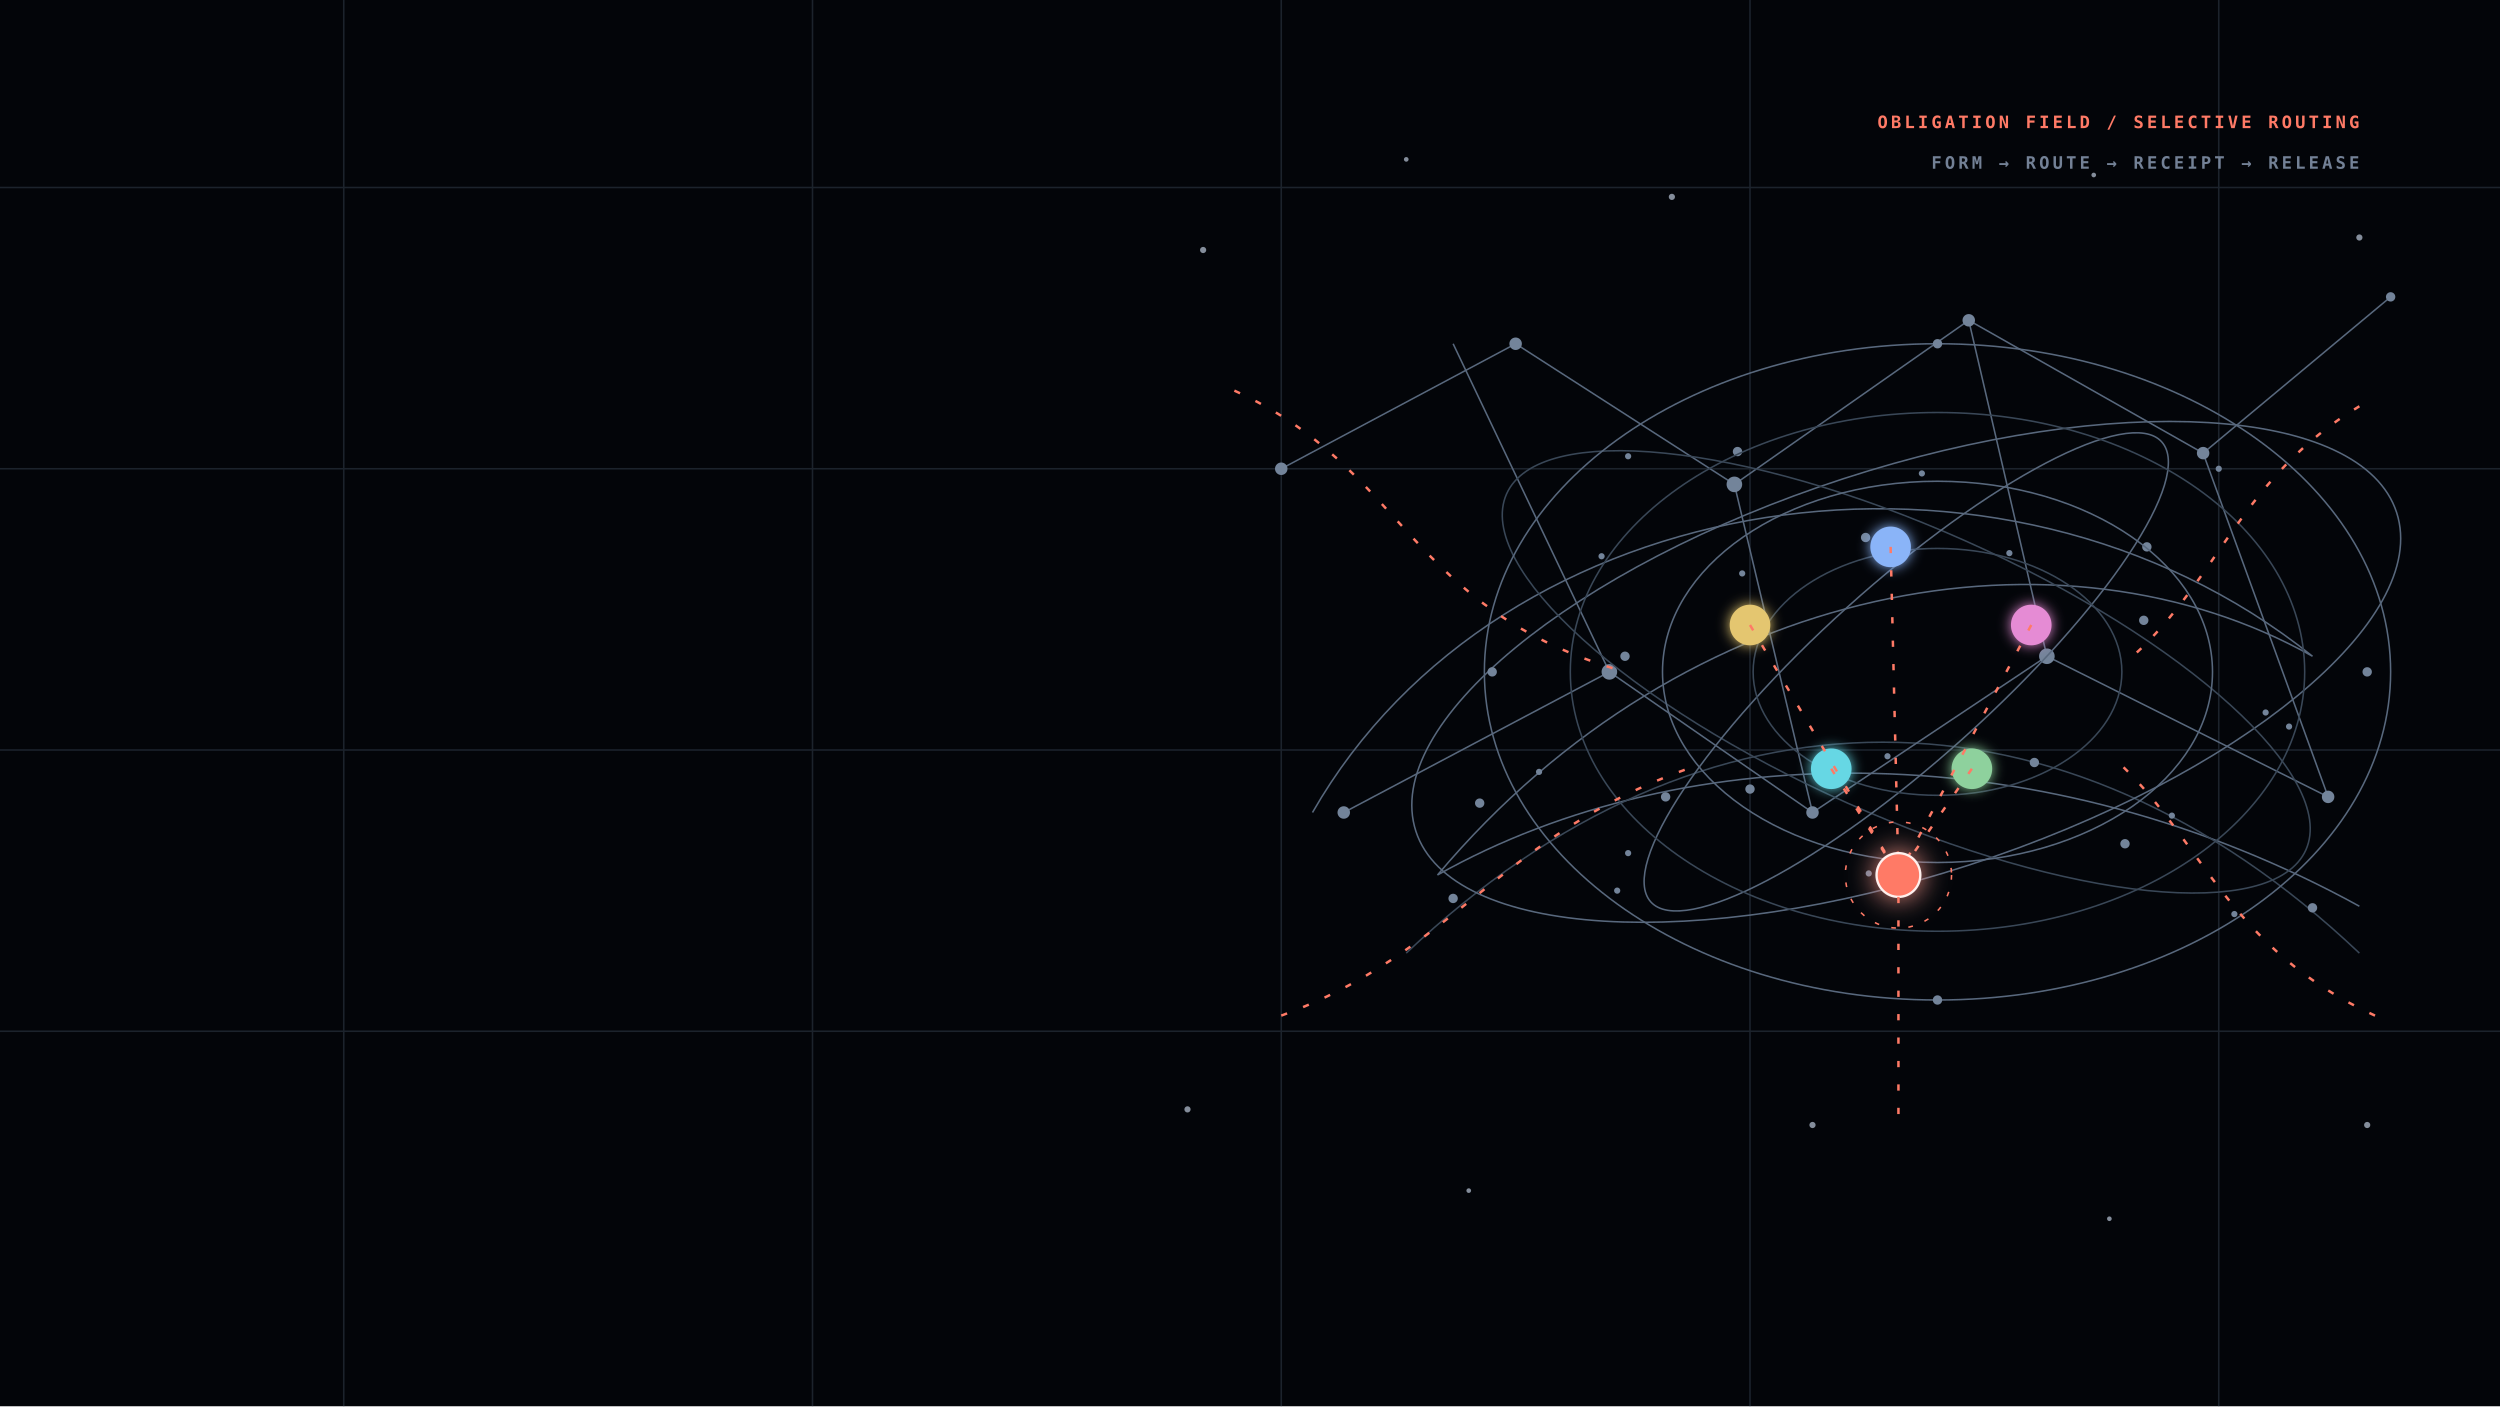
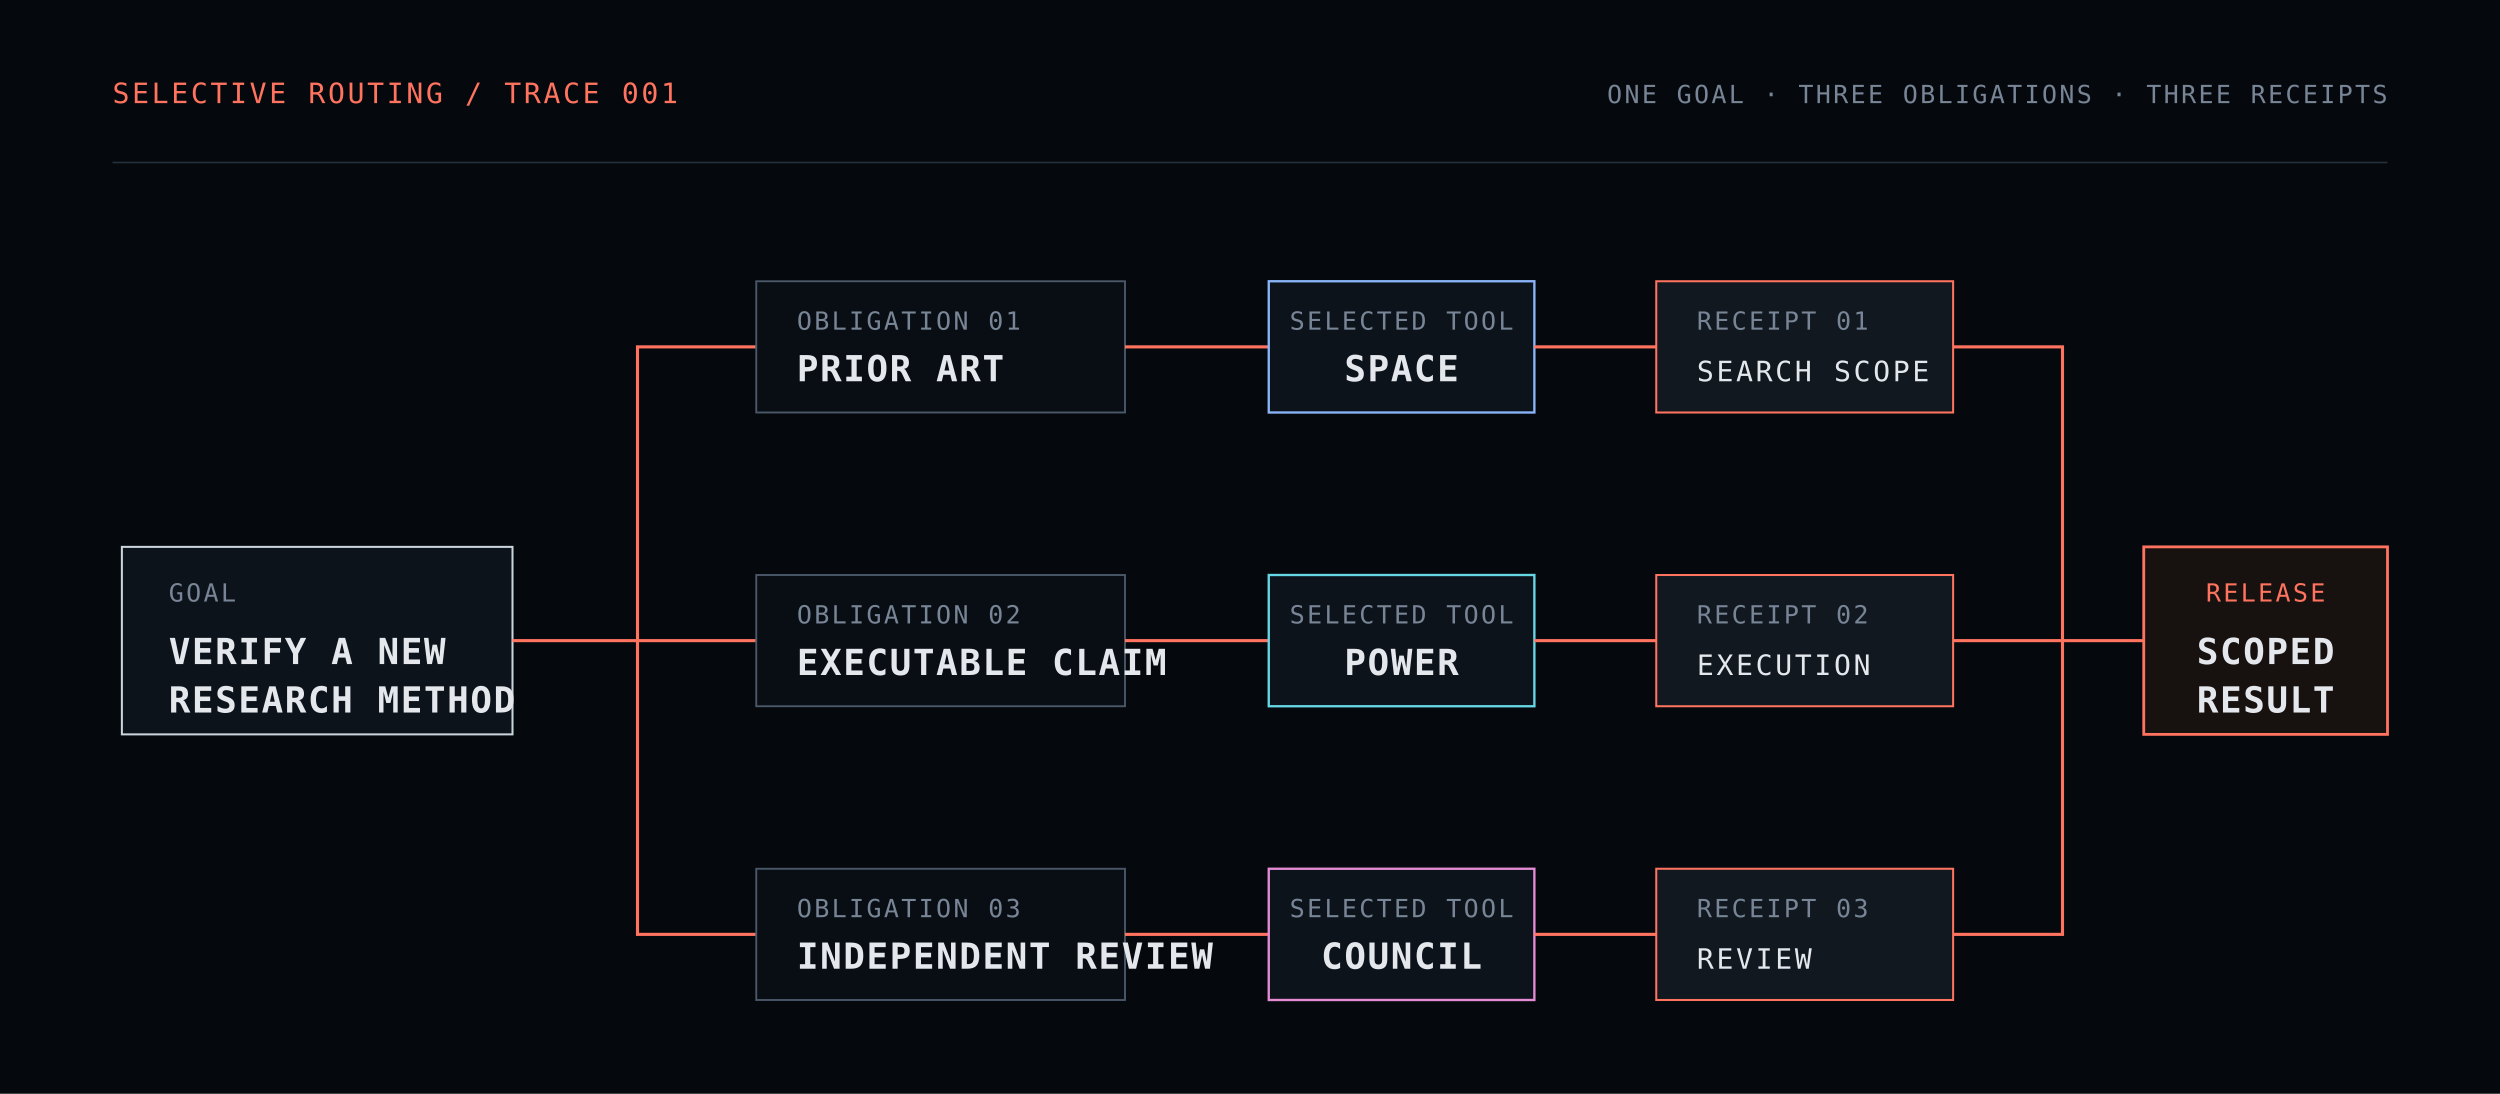
- <svg xmlns="http://www.w3.org/2000/svg" viewBox="0 0 1600 900" role="img" aria-labelledby="title desc">
+ <svg xmlns="http://www.w3.org/2000/svg" viewBox="0 0 1600 700" role="img" aria-labelledby="title desc">
  <defs>
-     <filter id="glow" x="-80%" y="-80%" width="260%" height="260%">
-       <feGaussianBlur stdDeviation="4" result="b" />
-       <feMerge>
-         <feMergeNode in="b" />
-         <feMergeNode in="SourceGraphic" />
-       </feMerge>
-     </filter>
-     <filter id="soft" x="-80%" y="-80%" width="260%" height="260%">
-       <feGaussianBlur stdDeviation="9" result="b" />
-       <feMerge>
-         <feMergeNode in="b" />
-         <feMergeNode in="SourceGraphic" />
-       </feMerge>
-     </filter>
    <style>
-       .bg{fill:#030509}.star{fill:#bac7d8}.faint{fill:#73849a}.edge{fill:none;stroke:#58687d;stroke-width:1}.edge2{fill:none;stroke:#394757;stroke-width:1}.hot{fill:none;stroke:#ff7a66;stroke-width:1.6;stroke-dasharray:4 11}.node{fill:#0b1119;stroke:#8c99aa;stroke-width:1}.mind{fill:#e4c66f}.space{fill:#8ab4f8}.reality{fill:#e58bd4}.power{fill:#66d7e4}.time{fill:#8ed19d}.release{fill:#ff7a66;stroke:#fff0ed;stroke-width:1.5}.label{font:700 11px Consolas,Menlo,monospace;letter-spacing:2px;fill:#738196}.accent{fill:#ff7a66}
-       .driftA{animation:driftA 18s ease-in-out infinite}.driftB{animation:driftB 24s ease-in-out infinite}.pulse{animation:pulse 3.8s ease-in-out infinite}.flow{animation:flow 9s linear infinite}.phaseA{animation:phaseA 32s ease-in-out infinite}.phaseB{animation:phaseB 32s ease-in-out infinite}.phaseC{animation:phaseC 32s ease-in-out infinite}.phaseD{animation:phaseD 32s ease-in-out infinite}
-       @keyframes driftA{0%,100%{transform:translate(0,0)}50%{transform:translate(18px,-8px)}}@keyframes driftB{0%,100%{transform:translate(0,0)}50%{transform:translate(-12px,10px)}}@keyframes pulse{0%,100%{opacity:.55}50%{opacity:1}}@keyframes flow{to{stroke-dashoffset:-180}}
-       @keyframes phaseA{0%,19%{opacity:.72}24%,100%{opacity:.12}}@keyframes phaseB{0%,20%{opacity:.10}25%,44%{opacity:.7}49%,100%{opacity:.10}}@keyframes phaseC{0%,45%{opacity:.10}50%,69%{opacity:.72}74%,100%{opacity:.10}}@keyframes phaseD{0%,70%{opacity:.10}75%,94%{opacity:.72}99%,100%{opacity:.10}}
-       @media(prefers-reduced-motion:reduce){*{animation:none!important}.phaseA{opacity:.5}.phaseB,.phaseC,.phaseD{opacity:.16}}
+       .bg{fill:#05080c}.rule{fill:none;stroke:#26313e;stroke-width:1}.route{fill:none;stroke:#ff735f;stroke-width:2}.box{fill:#090e14;stroke:#4a5869;stroke-width:1.2}.goal{fill:#0d131b;stroke:#cbd3dc;stroke-width:1.3}.tool{fill:#0d131b;stroke-width:1.5}.space{stroke:#8ab4f8}.power{stroke:#66d7e4}.council{stroke:#e58bd4}.receipt{fill:#111820;stroke:#ff735f;stroke-width:1.3}.release{fill:#17110f;stroke:#ff735f;stroke-width:1.8}.txt{fill:#e4e8ed}.dim{fill:#788596}.accent{fill:#ff735f}.mono{font-family:Consolas,Menlo,monospace}.tiny{font-size:16px;letter-spacing:1.5px}.small{font-size:18px;letter-spacing:1.7px}.label{font-size:23px;font-weight:700;letter-spacing:1px}
    </style>
  </defs>
-   <rect width="1600" height="900" class="bg" />
-   <g opacity=".45">
-     <path d="M0 120H1600M0 300H1600M0 480H1600M0 660H1600M220 0V900M520 0V900M820 0V900M1120 0V900M1420 0V900" class="edge2" />
-   </g>
-   <g class="phaseA driftA">
-     <path d="M840 520C960 310 1280 260 1480 420C1320 330 1080 370 920 560C1080 470 1310 470 1510 580" class="edge" />
-     <path d="M900 610C1090 430 1320 430 1510 610" class="edge2" />
-     <g class="faint">
-       <circle cx="930" cy="575" r="3" />
-       <circle cx="985" cy="494" r="2" />
-       <circle cx="1040" cy="420" r="3" />
-       <circle cx="1115" cy="367" r="2" />
-       <circle cx="1194" cy="344" r="3" />
-       <circle cx="1286" cy="354" r="2" />
-       <circle cx="1372" cy="397" r="3" />
-       <circle cx="1450" cy="456" r="2" />
-       <circle cx="1042" cy="546" r="2" />
-       <circle cx="1120" cy="505" r="3" />
-       <circle cx="1208" cy="484" r="2" />
-       <circle cx="1302" cy="488" r="3" />
-       <circle cx="1390" cy="522" r="2" />
-       <circle cx="1480" cy="581" r="3" />
-     </g>
-   </g>
-   <g class="phaseB driftB">
-     <path d="M820 300L970 220L1110 310L1260 205L1410 290L1530 190M860 520L1030 430L1160 520L1310 420L1490 510M930 220L1030 430M1110 310L1160 520M1260 205L1310 420M1410 290L1490 510" class="edge" />
-     <g class="faint">
-       <circle cx="820" cy="300" r="4" />
-       <circle cx="970" cy="220" r="4" />
-       <circle cx="1110" cy="310" r="5" />
-       <circle cx="1260" cy="205" r="4" />
-       <circle cx="1410" cy="290" r="4" />
-       <circle cx="1530" cy="190" r="3" />
-       <circle cx="860" cy="520" r="4" />
-       <circle cx="1030" cy="430" r="5" />
-       <circle cx="1160" cy="520" r="4" />
-       <circle cx="1310" cy="420" r="5" />
-       <circle cx="1490" cy="510" r="4" />
-     </g>
-   </g>
-   <g class="phaseC">
-     <ellipse cx="1220" cy="430" rx="330" ry="130" transform="rotate(-18 1220 430)" class="edge" />
-     <ellipse cx="1220" cy="430" rx="280" ry="92" transform="rotate(24 1220 430)" class="edge2" />
-     <ellipse cx="1220" cy="430" rx="220" ry="56" transform="rotate(-42 1220 430)" class="edge" />
-     <g class="faint">
-       <circle cx="947" cy="514" r="3" />
-       <circle cx="1025" cy="356" r="2" />
-       <circle cx="1112" cy="289" r="3" />
-       <circle cx="1230" cy="303" r="2" />
-       <circle cx="1374" cy="350" r="3" />
-       <circle cx="1465" cy="465" r="2" />
-       <circle cx="1360" cy="540" r="3" />
-       <circle cx="1196" cy="559" r="2" />
-       <circle cx="1066" cy="510" r="3" />
-     </g>
-   </g>
-   <g class="phaseD">
-     <ellipse cx="1240" cy="430" rx="290" ry="210" class="edge" />
-     <ellipse cx="1240" cy="430" rx="235" ry="166" class="edge2" />
-     <ellipse cx="1240" cy="430" rx="176" ry="122" class="edge" />
-     <ellipse cx="1240" cy="430" rx="118" ry="79" class="edge2" />
-     <g class="faint">
-       <circle cx="1240" cy="220" r="3" />
-       <circle cx="1420" cy="300" r="2" />
-       <circle cx="1515" cy="430" r="3" />
-       <circle cx="1430" cy="585" r="2" />
-       <circle cx="1240" cy="640" r="3" />
-       <circle cx="1035" cy="570" r="2" />
-       <circle cx="955" cy="430" r="3" />
-       <circle cx="1042" cy="292" r="2" />
-     </g>
-   </g>
-   <g opacity=".7" class="driftB">
-     <circle cx="770" cy="160" r="2" class="star" />
-     <circle cx="900" cy="102" r="1.5" class="star" />
-     <circle cx="1070" cy="126" r="2" class="star" />
-     <circle cx="1340" cy="112" r="1.5" class="star" />
-     <circle cx="1510" cy="152" r="2" class="star" />
-     <circle cx="760" cy="710" r="2" class="star" />
-     <circle cx="940" cy="762" r="1.5" class="star" />
-     <circle cx="1160" cy="720" r="2" class="star" />
-     <circle cx="1350" cy="780" r="1.5" class="star" />
-     <circle cx="1515" cy="720" r="2" class="star" />
-   </g>
-   <g class="flow">
-     <path d="M790 250C900 300 900 390 1040 430M820 650C930 610 960 535 1080 492M1510 260C1435 305 1420 370 1365 420M1520 650C1428 608 1410 540 1358 490" class="hot" />
-   </g>
-   <g filter="url(#glow)">
-     <circle cx="1120" cy="400" r="13" class="mind pulse" />
-     <circle cx="1210" cy="350" r="13" class="space pulse" />
-     <circle cx="1300" cy="400" r="13" class="reality pulse" />
-     <circle cx="1172" cy="492" r="13" class="power pulse" />
-     <circle cx="1262" cy="492" r="13" class="time pulse" />
-   </g>
-   <g class="flow">
-     <path d="M1120 400L1215 560M1210 350L1215 560M1300 400L1215 560M1172 492L1215 560M1262 492L1215 560" class="hot" />
-   </g>
-   <circle cx="1215" cy="560" r="14" class="release" filter="url(#soft)" />
-   <circle cx="1215" cy="560" r="34" fill="none" stroke="#ff7a66" stroke-width="1" stroke-dasharray="3 8" class="pulse" />
-   <path d="M1215 574V720" class="hot flow" />
-   <text x="1510" y="82" text-anchor="end" class="label accent">OBLIGATION FIELD / SELECTIVE ROUTING</text>
-   <text x="1510" y="108" text-anchor="end" class="label">FORM → ROUTE → RECEIPT → RELEASE</text>
+   <rect width="1600" height="700" class="bg" />
+   <path d="M72 104H1528" class="rule" />
+   <text x="72" y="66" class="mono accent small">SELECTIVE ROUTING / TRACE 001</text>
+   <text x="1528" y="66" text-anchor="end" class="mono dim tiny">ONE GOAL · THREE OBLIGATIONS · THREE RECEIPTS</text>
+   <rect x="78" y="350" width="250" height="120" class="goal" />
+   <text x="108" y="385" class="mono dim tiny">GOAL</text>
+   <text x="108" y="425" class="mono txt label">VERIFY A NEW</text>
+   <text x="108" y="456" class="mono txt label">RESEARCH METHOD</text>
+   <path d="M328 410H408V222H484M408 410H484M408 410V598H484" class="route" />
+   <rect x="484" y="180" width="236" height="84" class="box" />
+   <rect x="484" y="368" width="236" height="84" class="box" />
+   <rect x="484" y="556" width="236" height="84" class="box" />
+   <text x="510" y="211" class="mono dim tiny">OBLIGATION 01</text>
+   <text x="510" y="244" class="mono txt label">PRIOR ART</text>
+   <text x="510" y="399" class="mono dim tiny">OBLIGATION 02</text>
+   <text x="510" y="432" class="mono txt label">EXECUTABLE CLAIM</text>
+   <text x="510" y="587" class="mono dim tiny">OBLIGATION 03</text>
+   <text x="510" y="620" class="mono txt label">INDEPENDENT REVIEW</text>
+   <path d="M720 222H812M720 410H812M720 598H812" class="route" />
+   <rect x="812" y="180" width="170" height="84" class="tool space" />
+   <rect x="812" y="368" width="170" height="84" class="tool power" />
+   <rect x="812" y="556" width="170" height="84" class="tool council" />
+   <text x="897" y="211" text-anchor="middle" class="mono dim tiny">SELECTED TOOL</text>
+   <text x="897" y="244" text-anchor="middle" class="mono txt label">SPACE</text>
+   <text x="897" y="399" text-anchor="middle" class="mono dim tiny">SELECTED TOOL</text>
+   <text x="897" y="432" text-anchor="middle" class="mono txt label">POWER</text>
+   <text x="897" y="587" text-anchor="middle" class="mono dim tiny">SELECTED TOOL</text>
+   <text x="897" y="620" text-anchor="middle" class="mono txt label">COUNCIL</text>
+   <path d="M982 222H1060M982 410H1060M982 598H1060" class="route" />
+   <rect x="1060" y="180" width="190" height="84" class="receipt" />
+   <rect x="1060" y="368" width="190" height="84" class="receipt" />
+   <rect x="1060" y="556" width="190" height="84" class="receipt" />
+   <text x="1086" y="211" class="mono dim tiny">RECEIPT 01</text>
+   <text x="1086" y="244" class="mono txt small">SEARCH SCOPE</text>
+   <text x="1086" y="399" class="mono dim tiny">RECEIPT 02</text>
+   <text x="1086" y="432" class="mono txt small">EXECUTION</text>
+   <text x="1086" y="587" class="mono dim tiny">RECEIPT 03</text>
+   <text x="1086" y="620" class="mono txt small">REVIEW</text>
+   <path d="M1250 222H1320V410H1372M1250 410H1372M1250 598H1320V410" class="route" />
+   <rect x="1372" y="350" width="156" height="120" class="release" />
+   <text x="1450" y="385" text-anchor="middle" class="mono accent tiny">RELEASE</text>
+   <text x="1450" y="425" text-anchor="middle" class="mono txt label">SCOPED</text>
+   <text x="1450" y="456" text-anchor="middle" class="mono txt label">RESULT</text>
</svg>
